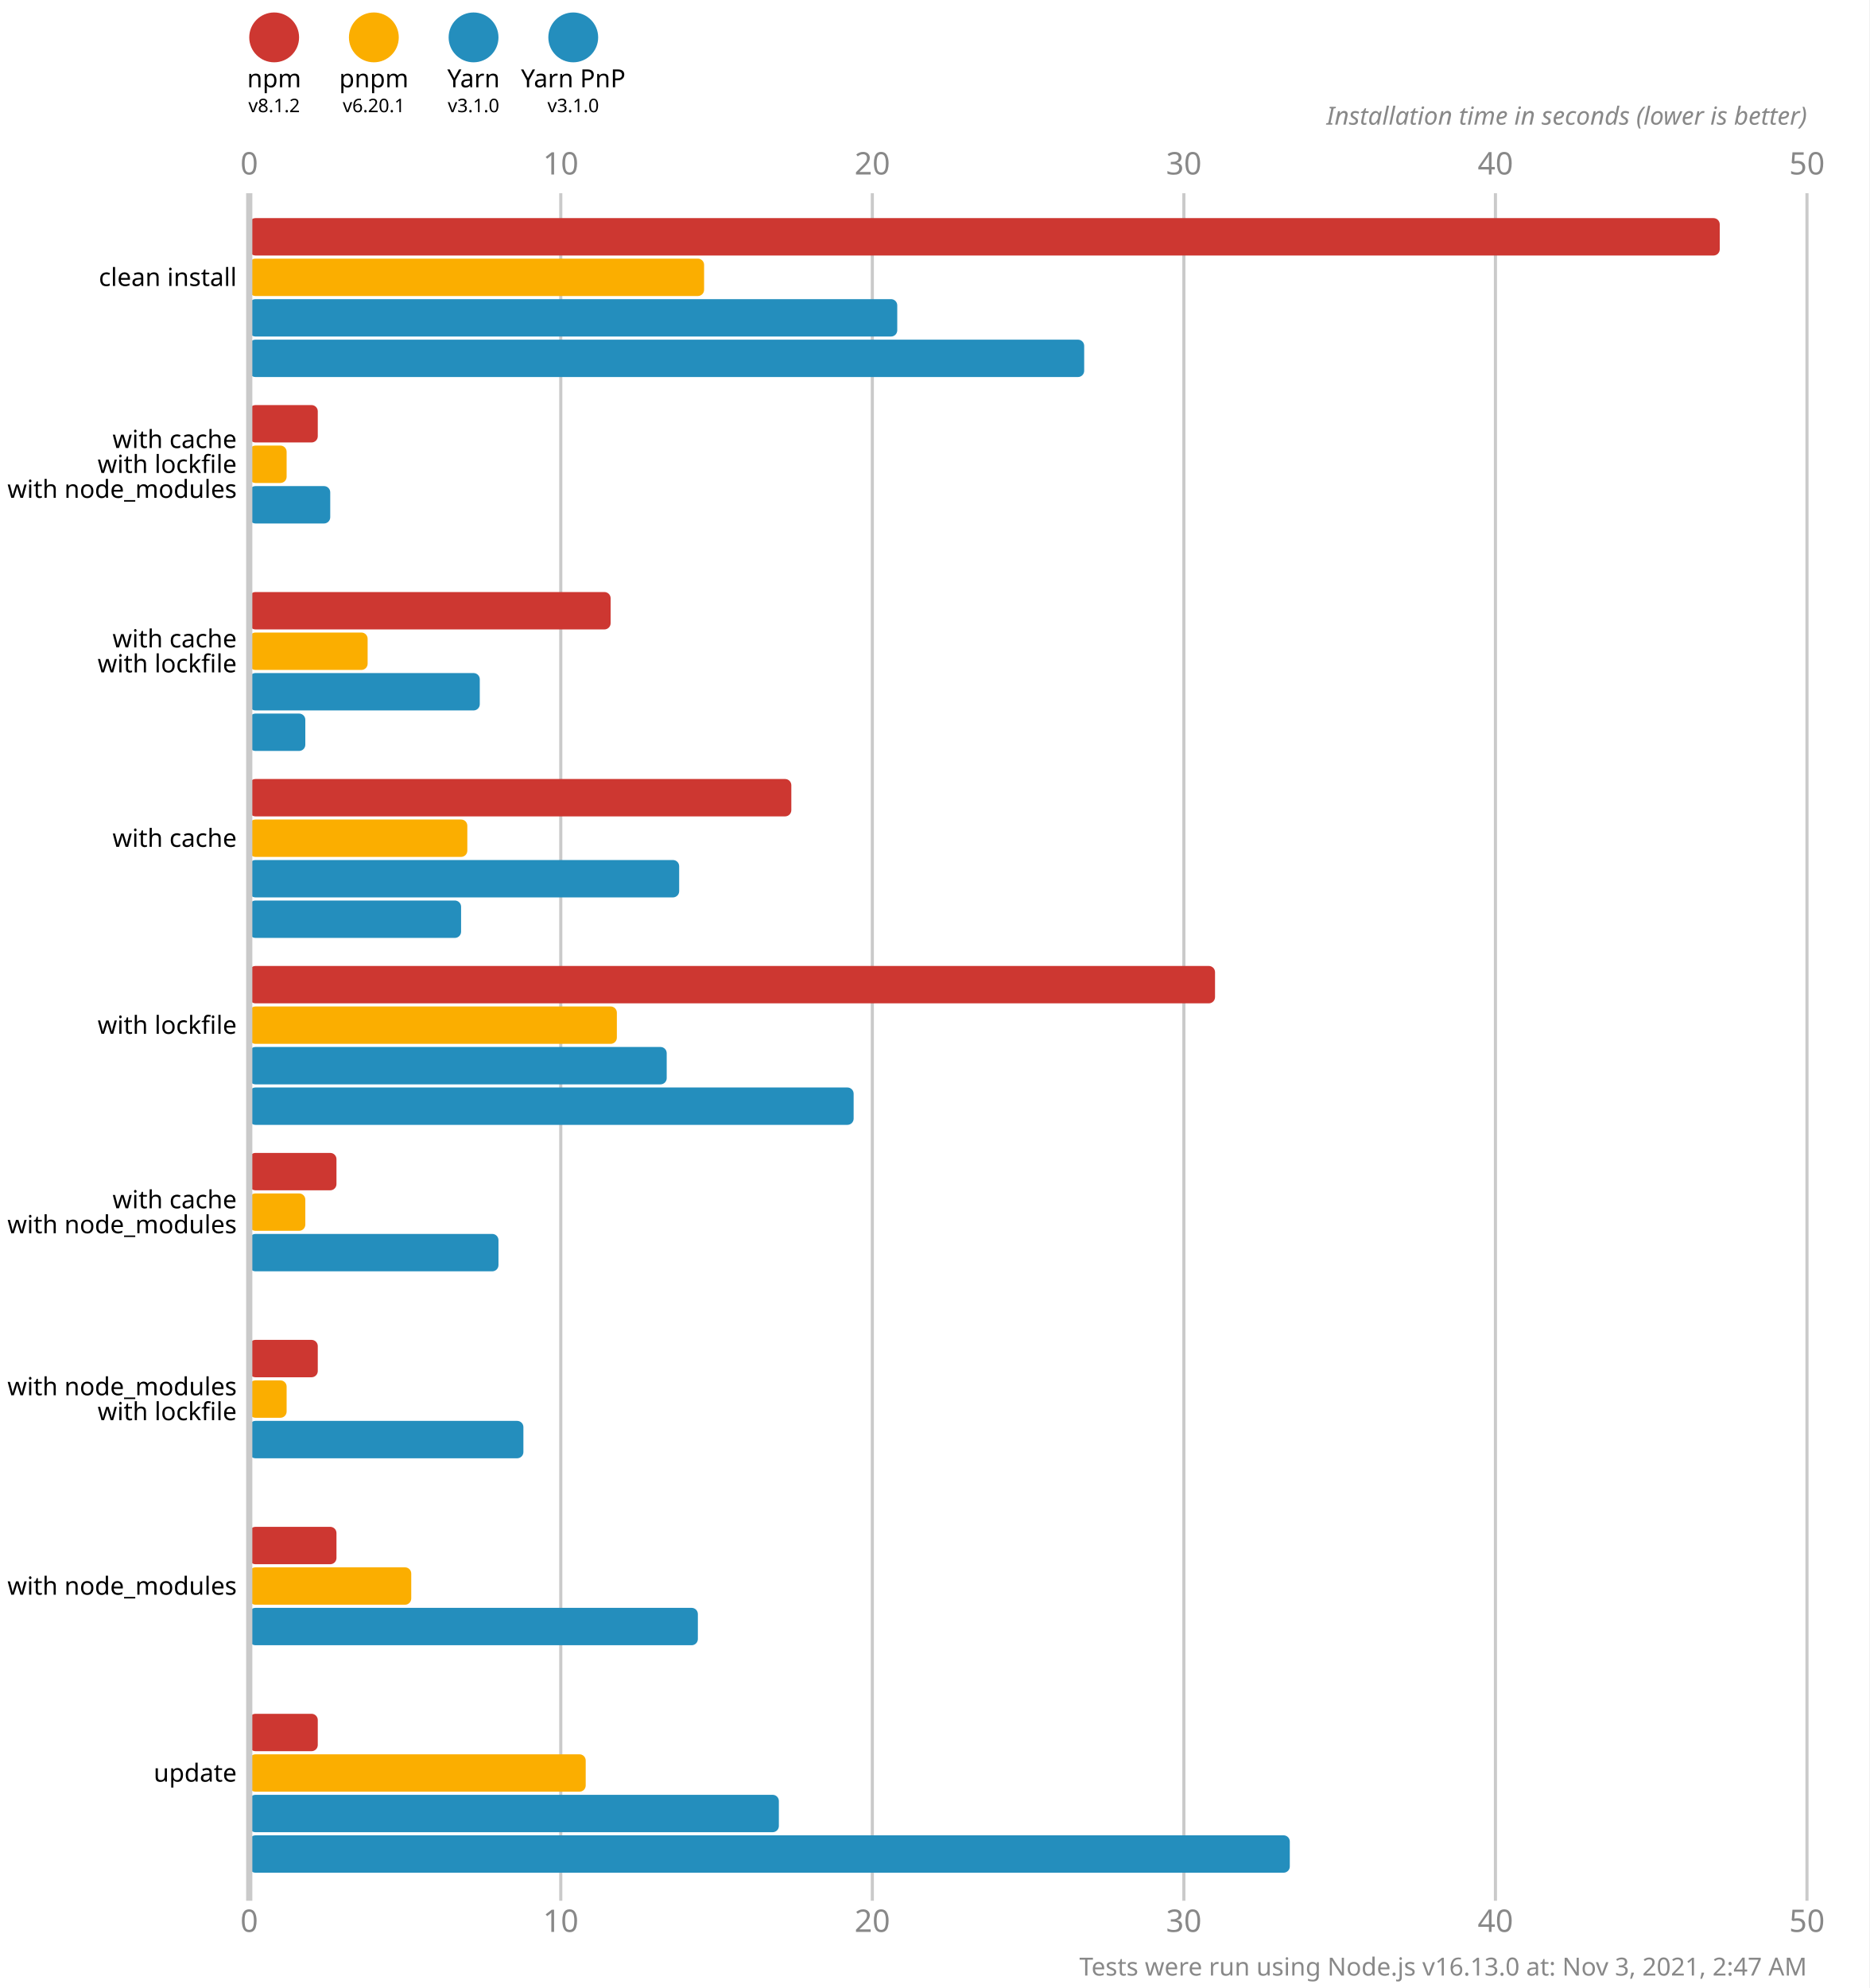
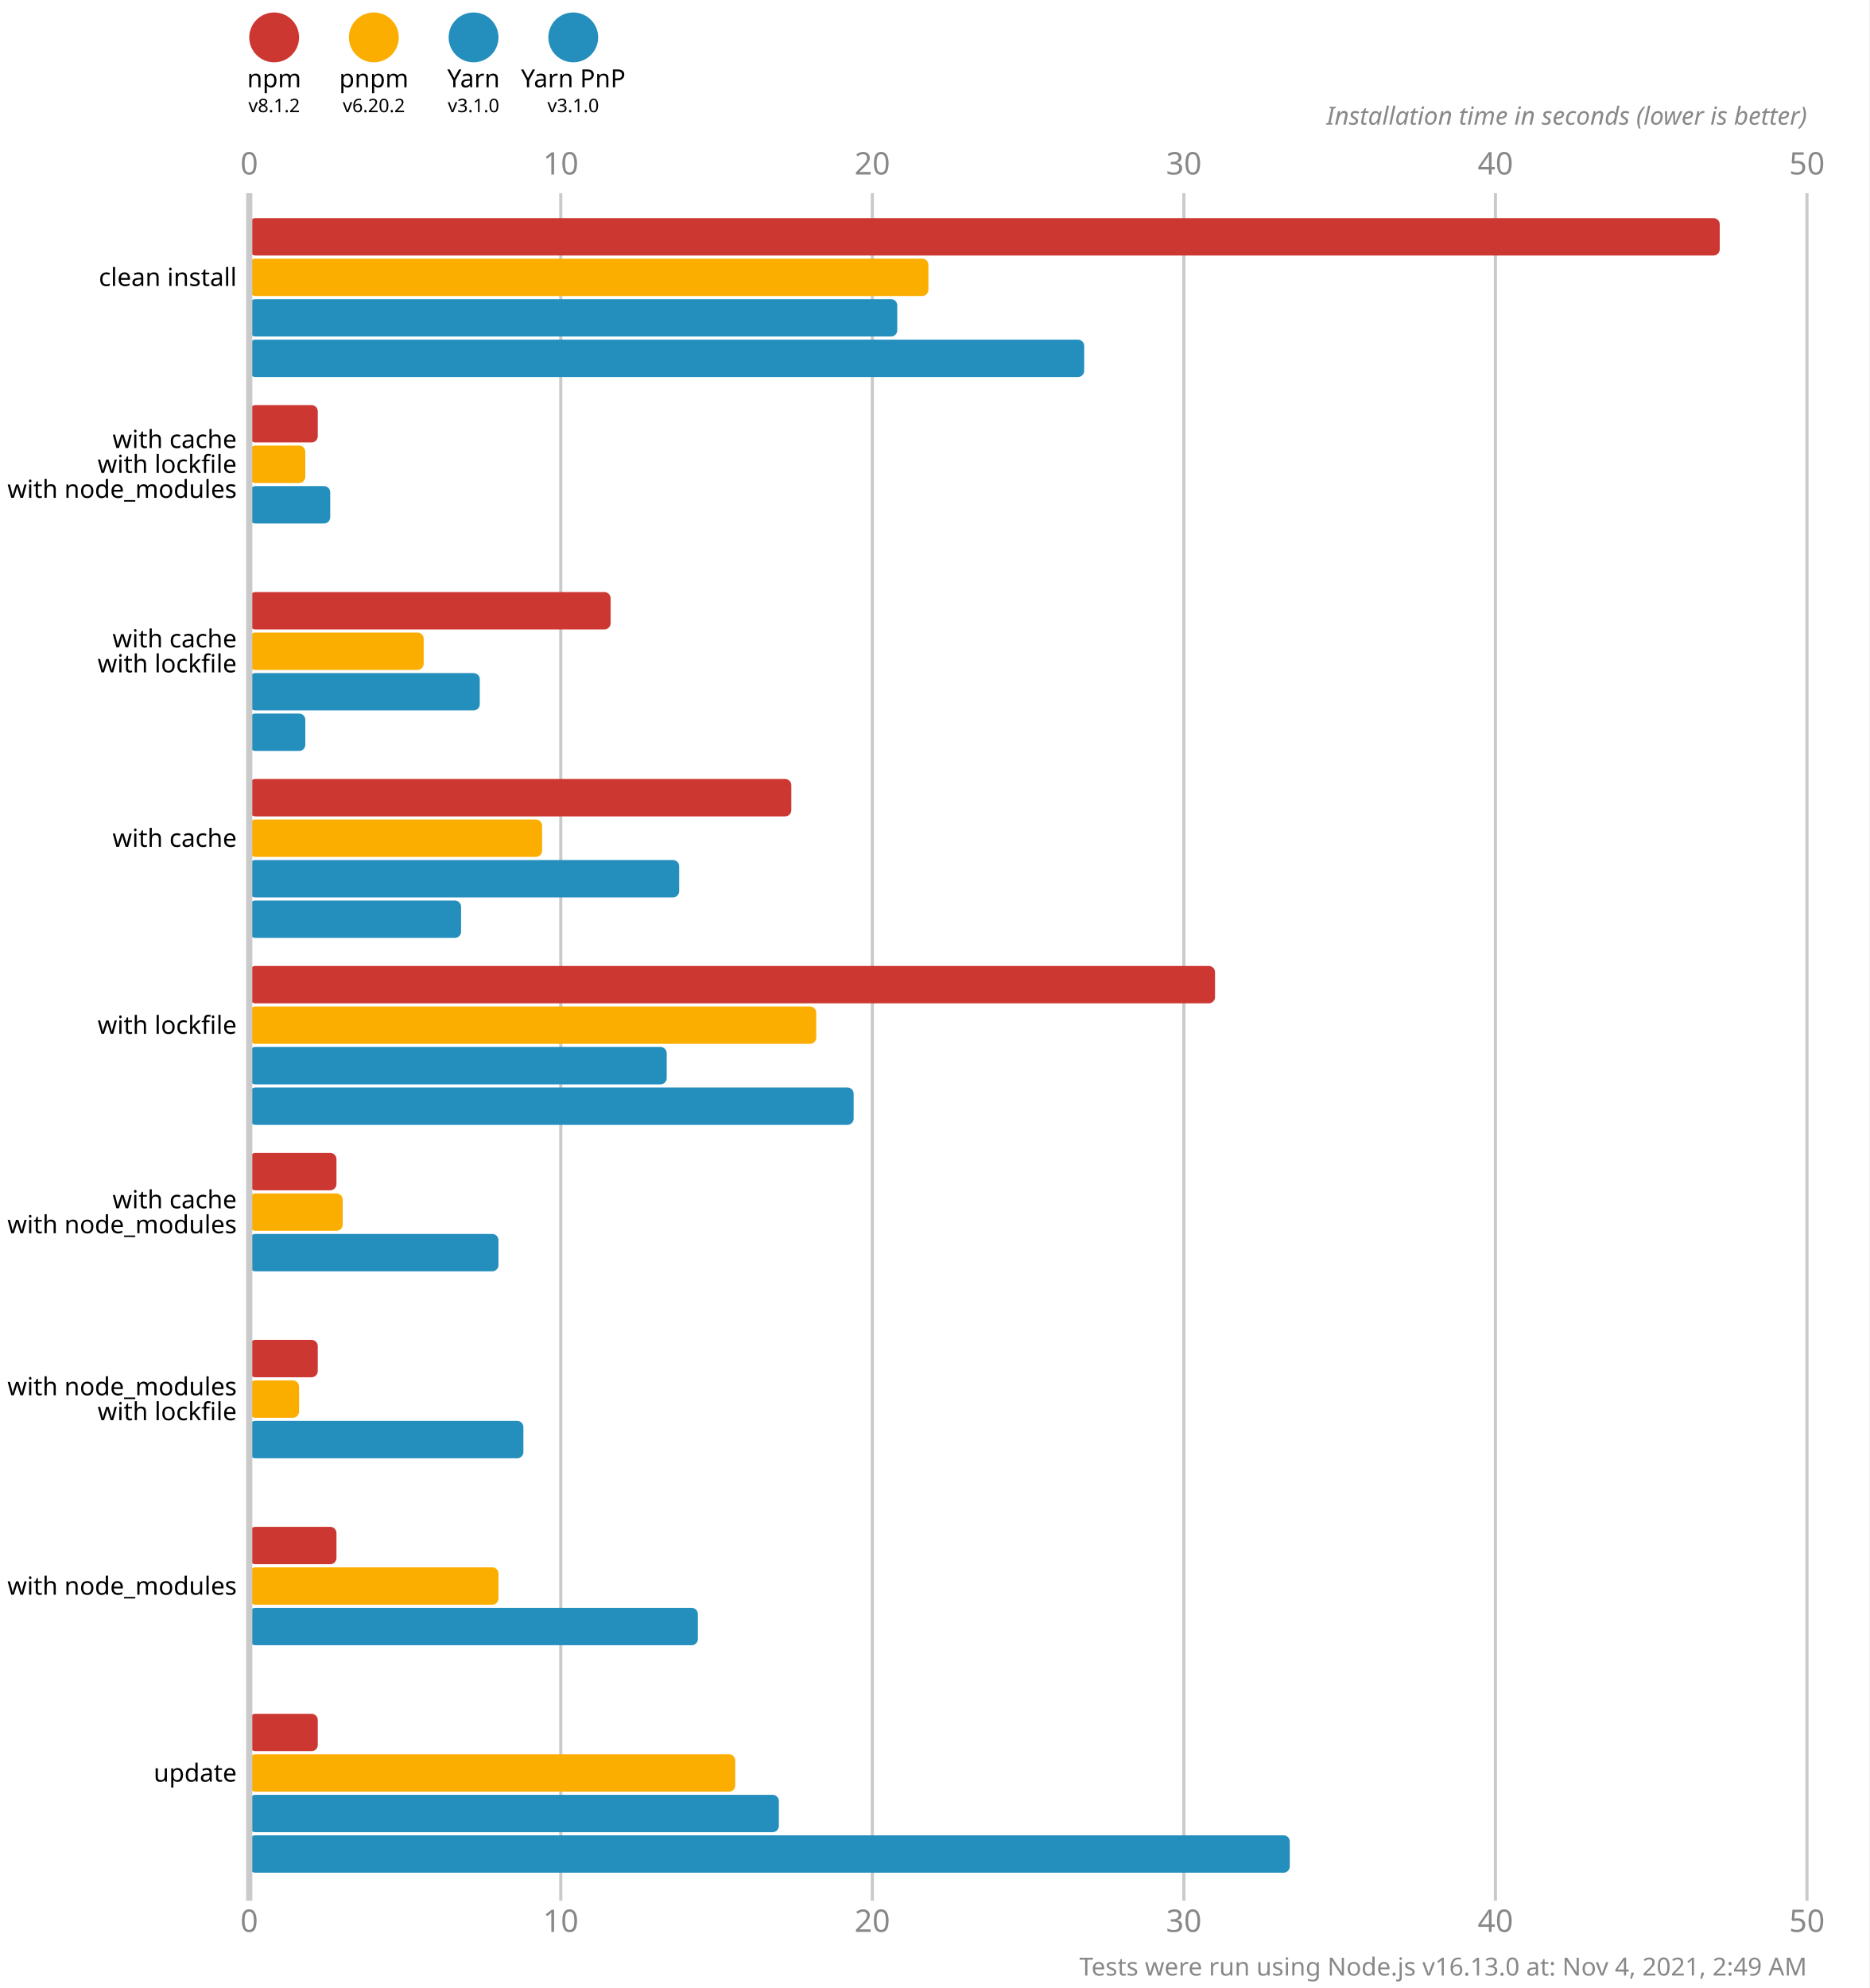
<svg xmlns="http://www.w3.org/2000/svg" version="1.1" viewBox="0 0 300 319">
  <style>
    .font { font-family: sans-serif; }
    .s3 { font-size: 3px; }
    .s4 { font-size: 4px; }
    .s5 { font-size: 5px; }
    .line { stroke: #cacaca; }
    .width { stroke-width: 0.5; }
    .text { fill: #888; }
  </style>
  <rect x="0" y="0" width="300" height="319" fill="#fff" />
  <circle cx="44" cy="6" r="4" fill="#cd3731" />
  <text x="44" y="14" class="font s4" text-anchor="middle">npm</text>
  <text x="44" y="18" class="font s3" text-anchor="middle">v8.1.2</text>
  <circle cx="60" cy="6" r="4" fill="#fbae00" />
  <text x="60" y="14" class="font s4" text-anchor="middle">pnpm</text>
-   <text x="60" y="18" class="font s3" text-anchor="middle">v6.20.1</text>
+   <text x="60" y="18" class="font s3" text-anchor="middle">v6.20.2</text>
  <circle cx="76" cy="6" r="4" fill="#248ebd" />
  <text x="76" y="14" class="font s4" text-anchor="middle">Yarn</text>
  <text x="76" y="18" class="font s3" text-anchor="middle">v3.1.0</text>
  <circle cx="92" cy="6" r="4" fill="#248ebd" />
  <text x="92" y="14" class="font s4" text-anchor="middle">Yarn PnP</text>
  <text x="92" y="18" class="font s3" text-anchor="middle">v3.1.0</text>
  <text x="40" y="28" class="font s5 text" text-anchor="middle">0</text>
  <text x="40" y="310" class="font s5 text" text-anchor="middle">0</text>
  <line x1="90" y1="31" x2="90" y2="305" class="line width" />
  <text x="90" y="28" class="font s5 text" text-anchor="middle">10</text>
  <text x="90" y="310" class="font s5 text" text-anchor="middle">10</text>
  <line x1="140" y1="31" x2="140" y2="305" class="line width" />
  <text x="140" y="28" class="font s5 text" text-anchor="middle">20</text>
  <text x="140" y="310" class="font s5 text" text-anchor="middle">20</text>
  <line x1="190" y1="31" x2="190" y2="305" class="line width" />
  <text x="190" y="28" class="font s5 text" text-anchor="middle">30</text>
  <text x="190" y="310" class="font s5 text" text-anchor="middle">30</text>
  <line x1="240" y1="31" x2="240" y2="305" class="line width" />
  <text x="240" y="28" class="font s5 text" text-anchor="middle">40</text>
  <text x="240" y="310" class="font s5 text" text-anchor="middle">40</text>
  <line x1="290" y1="31" x2="290" y2="305" class="line width" />
  <text x="290" y="28" class="font s5 text" text-anchor="middle">50</text>
  <text x="290" y="310" class="font s5 text" text-anchor="middle">50</text>
  <text x="290" y="20" class="font s4 text" font-style="italic" text-anchor="end">Installation time in seconds (lower is better)</text>
  <rect x="40" y="35" width="236" height="6" fill="#cd3731" rx="1" ry="1" />
-   <rect x="40" y="41.5" width="73" height="6" fill="#fbae00" rx="1" ry="1" />
+   <rect x="40" y="41.5" width="109" height="6" fill="#fbae00" rx="1" ry="1" />
  <rect x="40" y="48" width="104" height="6" fill="#248ebd" rx="1" ry="1" />
  <rect x="40" y="54.5" width="134" height="6" fill="#248ebd" rx="1" ry="1" />
  <rect x="40" y="65" width="11" height="6" fill="#cd3731" rx="1" ry="1" />
-   <rect x="40" y="71.5" width="6" height="6" fill="#fbae00" rx="1" ry="1" />
+   <rect x="40" y="71.5" width="9" height="6" fill="#fbae00" rx="1" ry="1" />
  <rect x="40" y="78" width="13" height="6" fill="#248ebd" rx="1" ry="1" />
  <rect x="40" y="84.5" width="0" height="6" fill="#248ebd" rx="1" ry="1" />
  <rect x="40" y="95" width="58" height="6" fill="#cd3731" rx="1" ry="1" />
-   <rect x="40" y="101.5" width="19" height="6" fill="#fbae00" rx="1" ry="1" />
+   <rect x="40" y="101.5" width="28" height="6" fill="#fbae00" rx="1" ry="1" />
  <rect x="40" y="108" width="37" height="6" fill="#248ebd" rx="1" ry="1" />
  <rect x="40" y="114.5" width="9" height="6" fill="#248ebd" rx="1" ry="1" />
  <rect x="40" y="125" width="87" height="6" fill="#cd3731" rx="1" ry="1" />
-   <rect x="40" y="131.5" width="35" height="6" fill="#fbae00" rx="1" ry="1" />
+   <rect x="40" y="131.5" width="47" height="6" fill="#fbae00" rx="1" ry="1" />
  <rect x="40" y="138" width="69" height="6" fill="#248ebd" rx="1" ry="1" />
  <rect x="40" y="144.5" width="34" height="6" fill="#248ebd" rx="1" ry="1" />
  <rect x="40" y="155" width="155" height="6" fill="#cd3731" rx="1" ry="1" />
-   <rect x="40" y="161.5" width="59" height="6" fill="#fbae00" rx="1" ry="1" />
+   <rect x="40" y="161.5" width="91" height="6" fill="#fbae00" rx="1" ry="1" />
  <rect x="40" y="168" width="67" height="6" fill="#248ebd" rx="1" ry="1" />
  <rect x="40" y="174.5" width="97" height="6" fill="#248ebd" rx="1" ry="1" />
  <rect x="40" y="185" width="14" height="6" fill="#cd3731" rx="1" ry="1" />
-   <rect x="40" y="191.5" width="9" height="6" fill="#fbae00" rx="1" ry="1" />
+   <rect x="40" y="191.5" width="15" height="6" fill="#fbae00" rx="1" ry="1" />
  <rect x="40" y="198" width="40" height="6" fill="#248ebd" rx="1" ry="1" />
  <rect x="40" y="204.5" width="0" height="6" fill="#248ebd" rx="1" ry="1" />
  <rect x="40" y="215" width="11" height="6" fill="#cd3731" rx="1" ry="1" />
-   <rect x="40" y="221.5" width="6" height="6" fill="#fbae00" rx="1" ry="1" />
+   <rect x="40" y="221.5" width="8" height="6" fill="#fbae00" rx="1" ry="1" />
  <rect x="40" y="228" width="44" height="6" fill="#248ebd" rx="1" ry="1" />
  <rect x="40" y="234.5" width="0" height="6" fill="#248ebd" rx="1" ry="1" />
  <rect x="40" y="245" width="14" height="6" fill="#cd3731" rx="1" ry="1" />
-   <rect x="40" y="251.5" width="26" height="6" fill="#fbae00" rx="1" ry="1" />
+   <rect x="40" y="251.5" width="40" height="6" fill="#fbae00" rx="1" ry="1" />
  <rect x="40" y="258" width="72" height="6" fill="#248ebd" rx="1" ry="1" />
  <rect x="40" y="264.5" width="0" height="6" fill="#248ebd" rx="1" ry="1" />
  <rect x="40" y="275" width="11" height="6" fill="#cd3731" rx="1" ry="1" />
-   <rect x="40" y="281.5" width="54" height="6" fill="#fbae00" rx="1" ry="1" />
+   <rect x="40" y="281.5" width="78" height="6" fill="#fbae00" rx="1" ry="1" />
  <rect x="40" y="288" width="85" height="6" fill="#248ebd" rx="1" ry="1" />
  <rect x="40" y="294.5" width="167" height="6" fill="#248ebd" rx="1" ry="1" />
  <line x1="40" y1="31" x2="40" y2="305" class="line" />
  <text x="38" y="44.5" class="font s4" dominant-baseline="middle" text-anchor="end">clean install</text>
  <text x="38" y="70.5" class="font s4" dominant-baseline="middle" text-anchor="end">with cache</text>
  <text x="38" y="74.5" class="font s4" dominant-baseline="middle" text-anchor="end">with lockfile</text>
  <text x="38" y="78.5" class="font s4" dominant-baseline="middle" text-anchor="end">with node_modules</text>
  <text x="38" y="102.5" class="font s4" dominant-baseline="middle" text-anchor="end">with cache</text>
  <text x="38" y="106.5" class="font s4" dominant-baseline="middle" text-anchor="end">with lockfile</text>
  <text x="38" y="134.5" class="font s4" dominant-baseline="middle" text-anchor="end">with cache</text>
  <text x="38" y="164.5" class="font s4" dominant-baseline="middle" text-anchor="end">with lockfile</text>
  <text x="38" y="192.5" class="font s4" dominant-baseline="middle" text-anchor="end">with cache</text>
  <text x="38" y="196.5" class="font s4" dominant-baseline="middle" text-anchor="end">with node_modules</text>
  <text x="38" y="222.5" class="font s4" dominant-baseline="middle" text-anchor="end">with node_modules</text>
  <text x="38" y="226.5" class="font s4" dominant-baseline="middle" text-anchor="end">with lockfile</text>
  <text x="38" y="254.5" class="font s4" dominant-baseline="middle" text-anchor="end">with node_modules</text>
  <text x="38" y="284.5" class="font s4" dominant-baseline="middle" text-anchor="end">update</text>
-   <text x="290" y="317" class="font s4 text" text-anchor="end">Tests were run using Node.js v16.13.0 at: Nov 3, 2021, 2:47 AM</text>
+   <text x="290" y="317" class="font s4 text" text-anchor="end">Tests were run using Node.js v16.13.0 at: Nov 4, 2021, 2:49 AM</text>
</svg>
